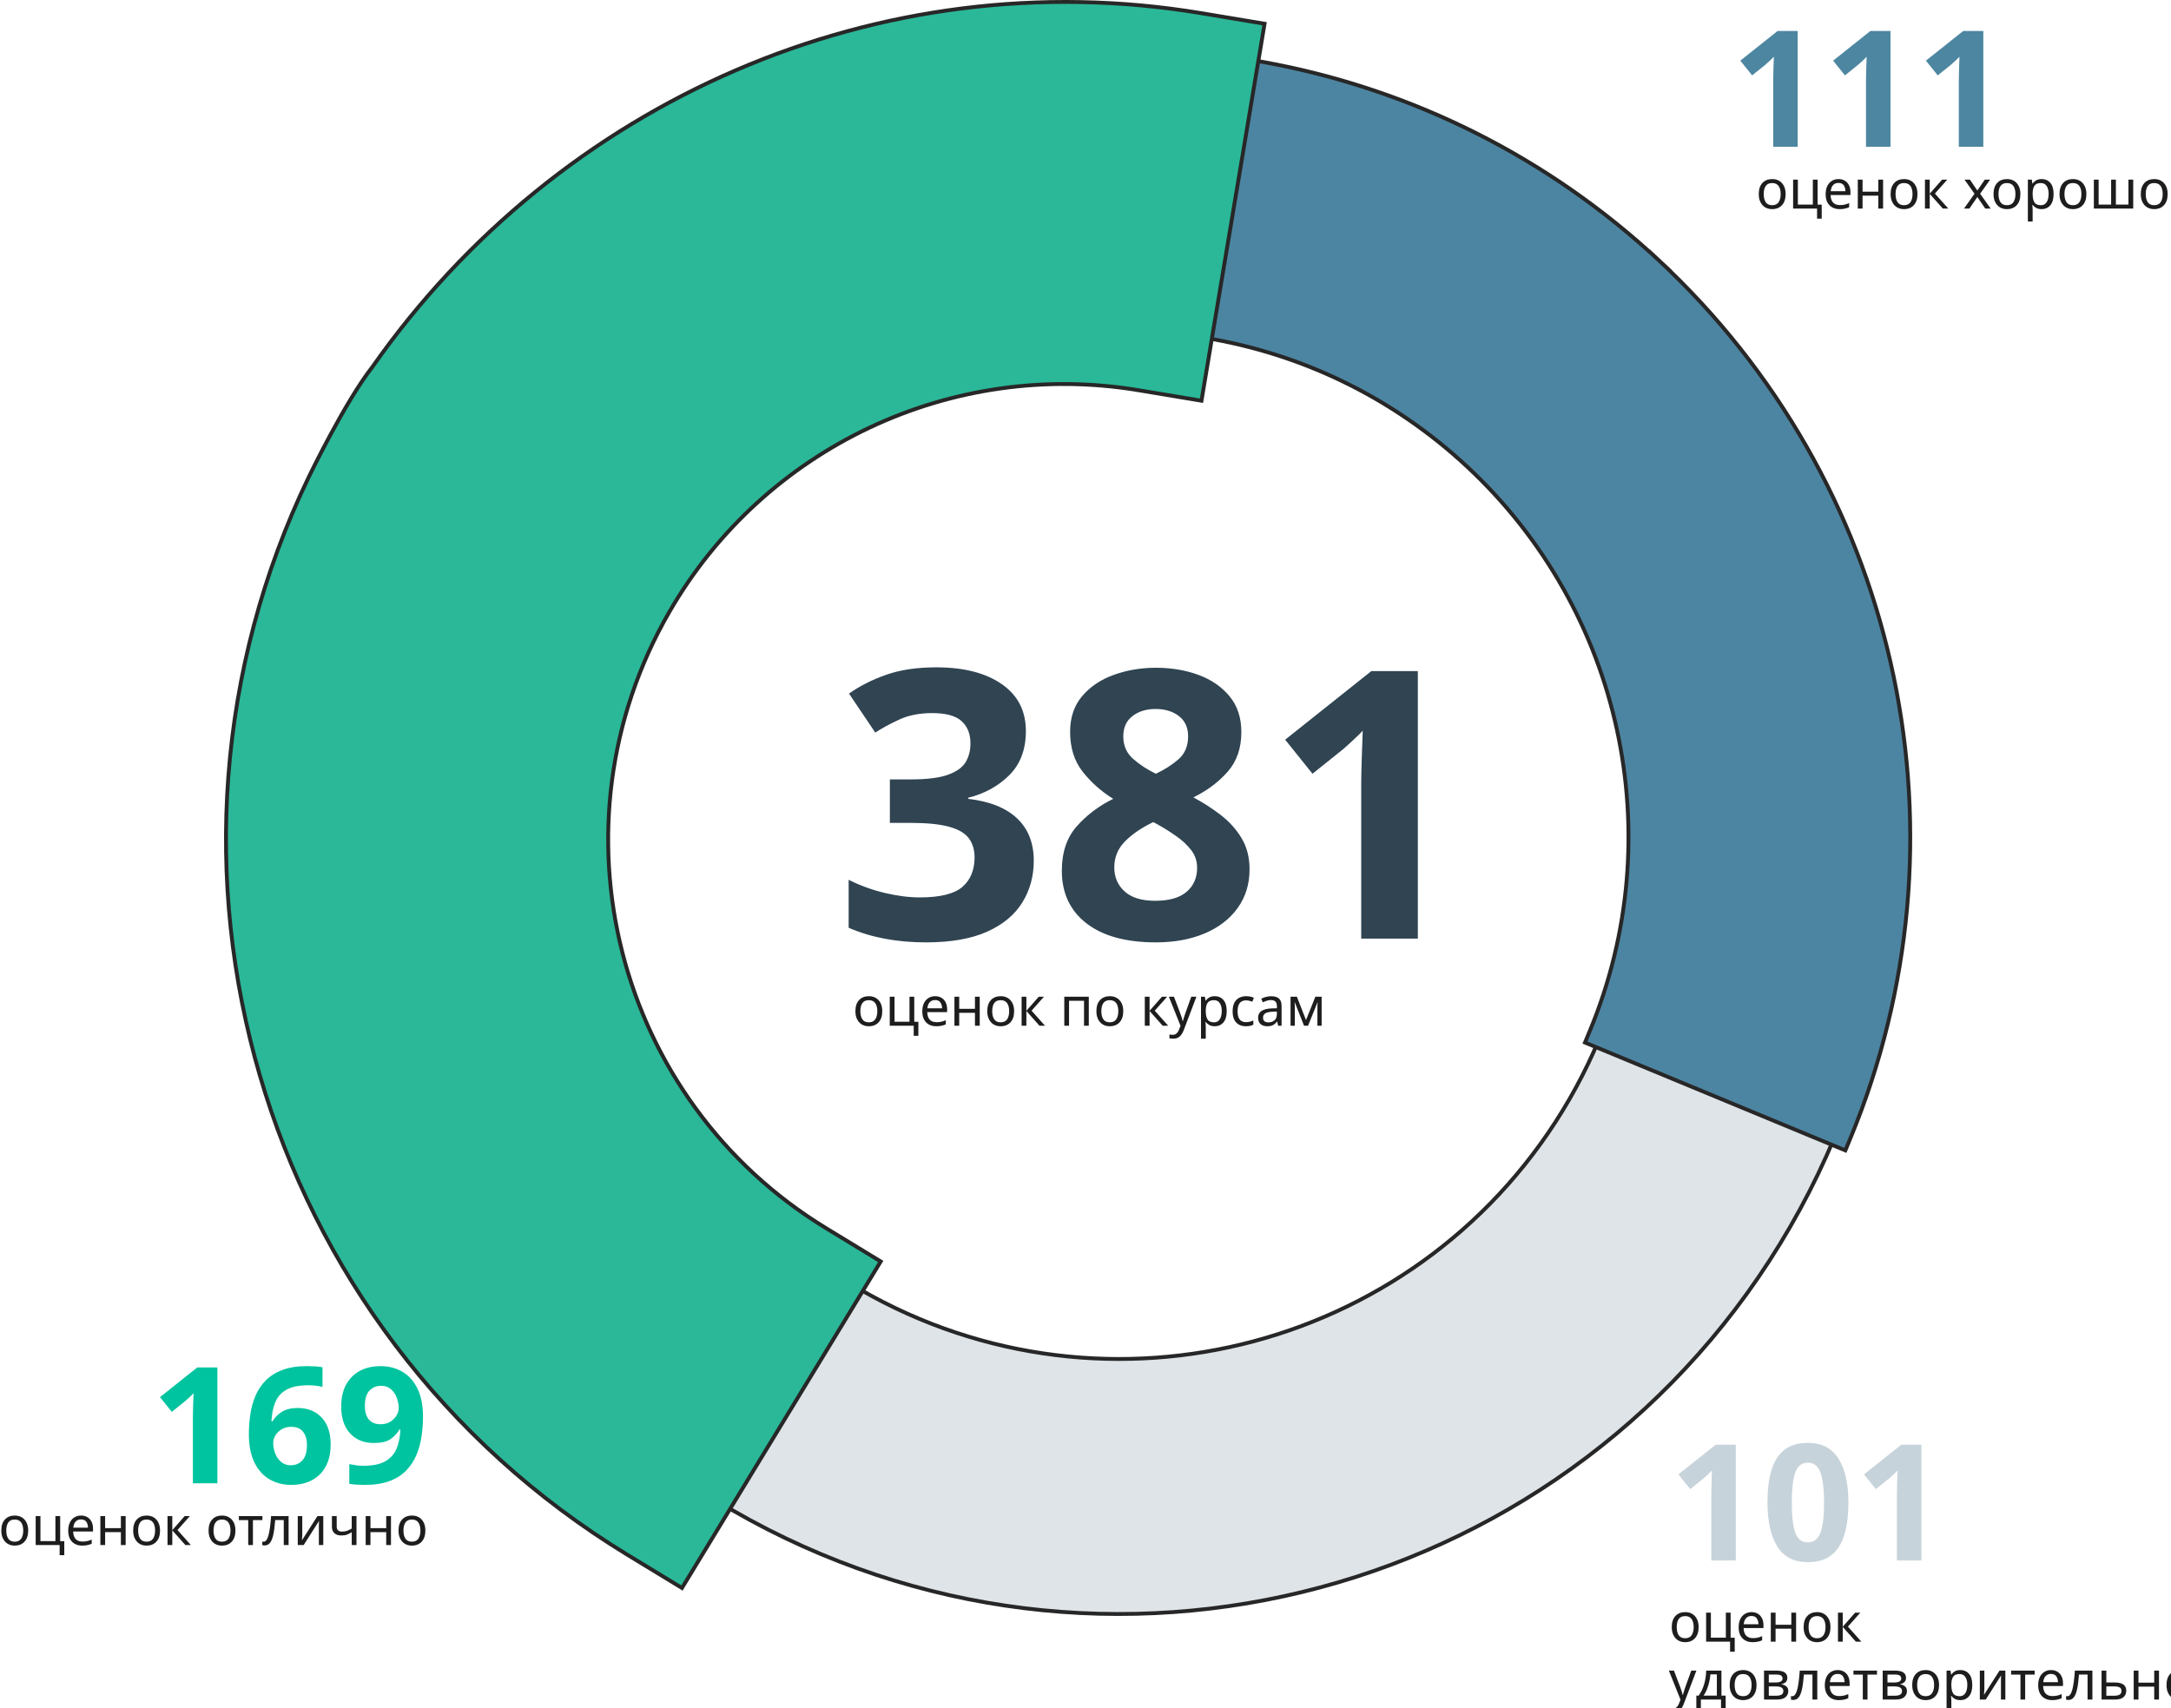
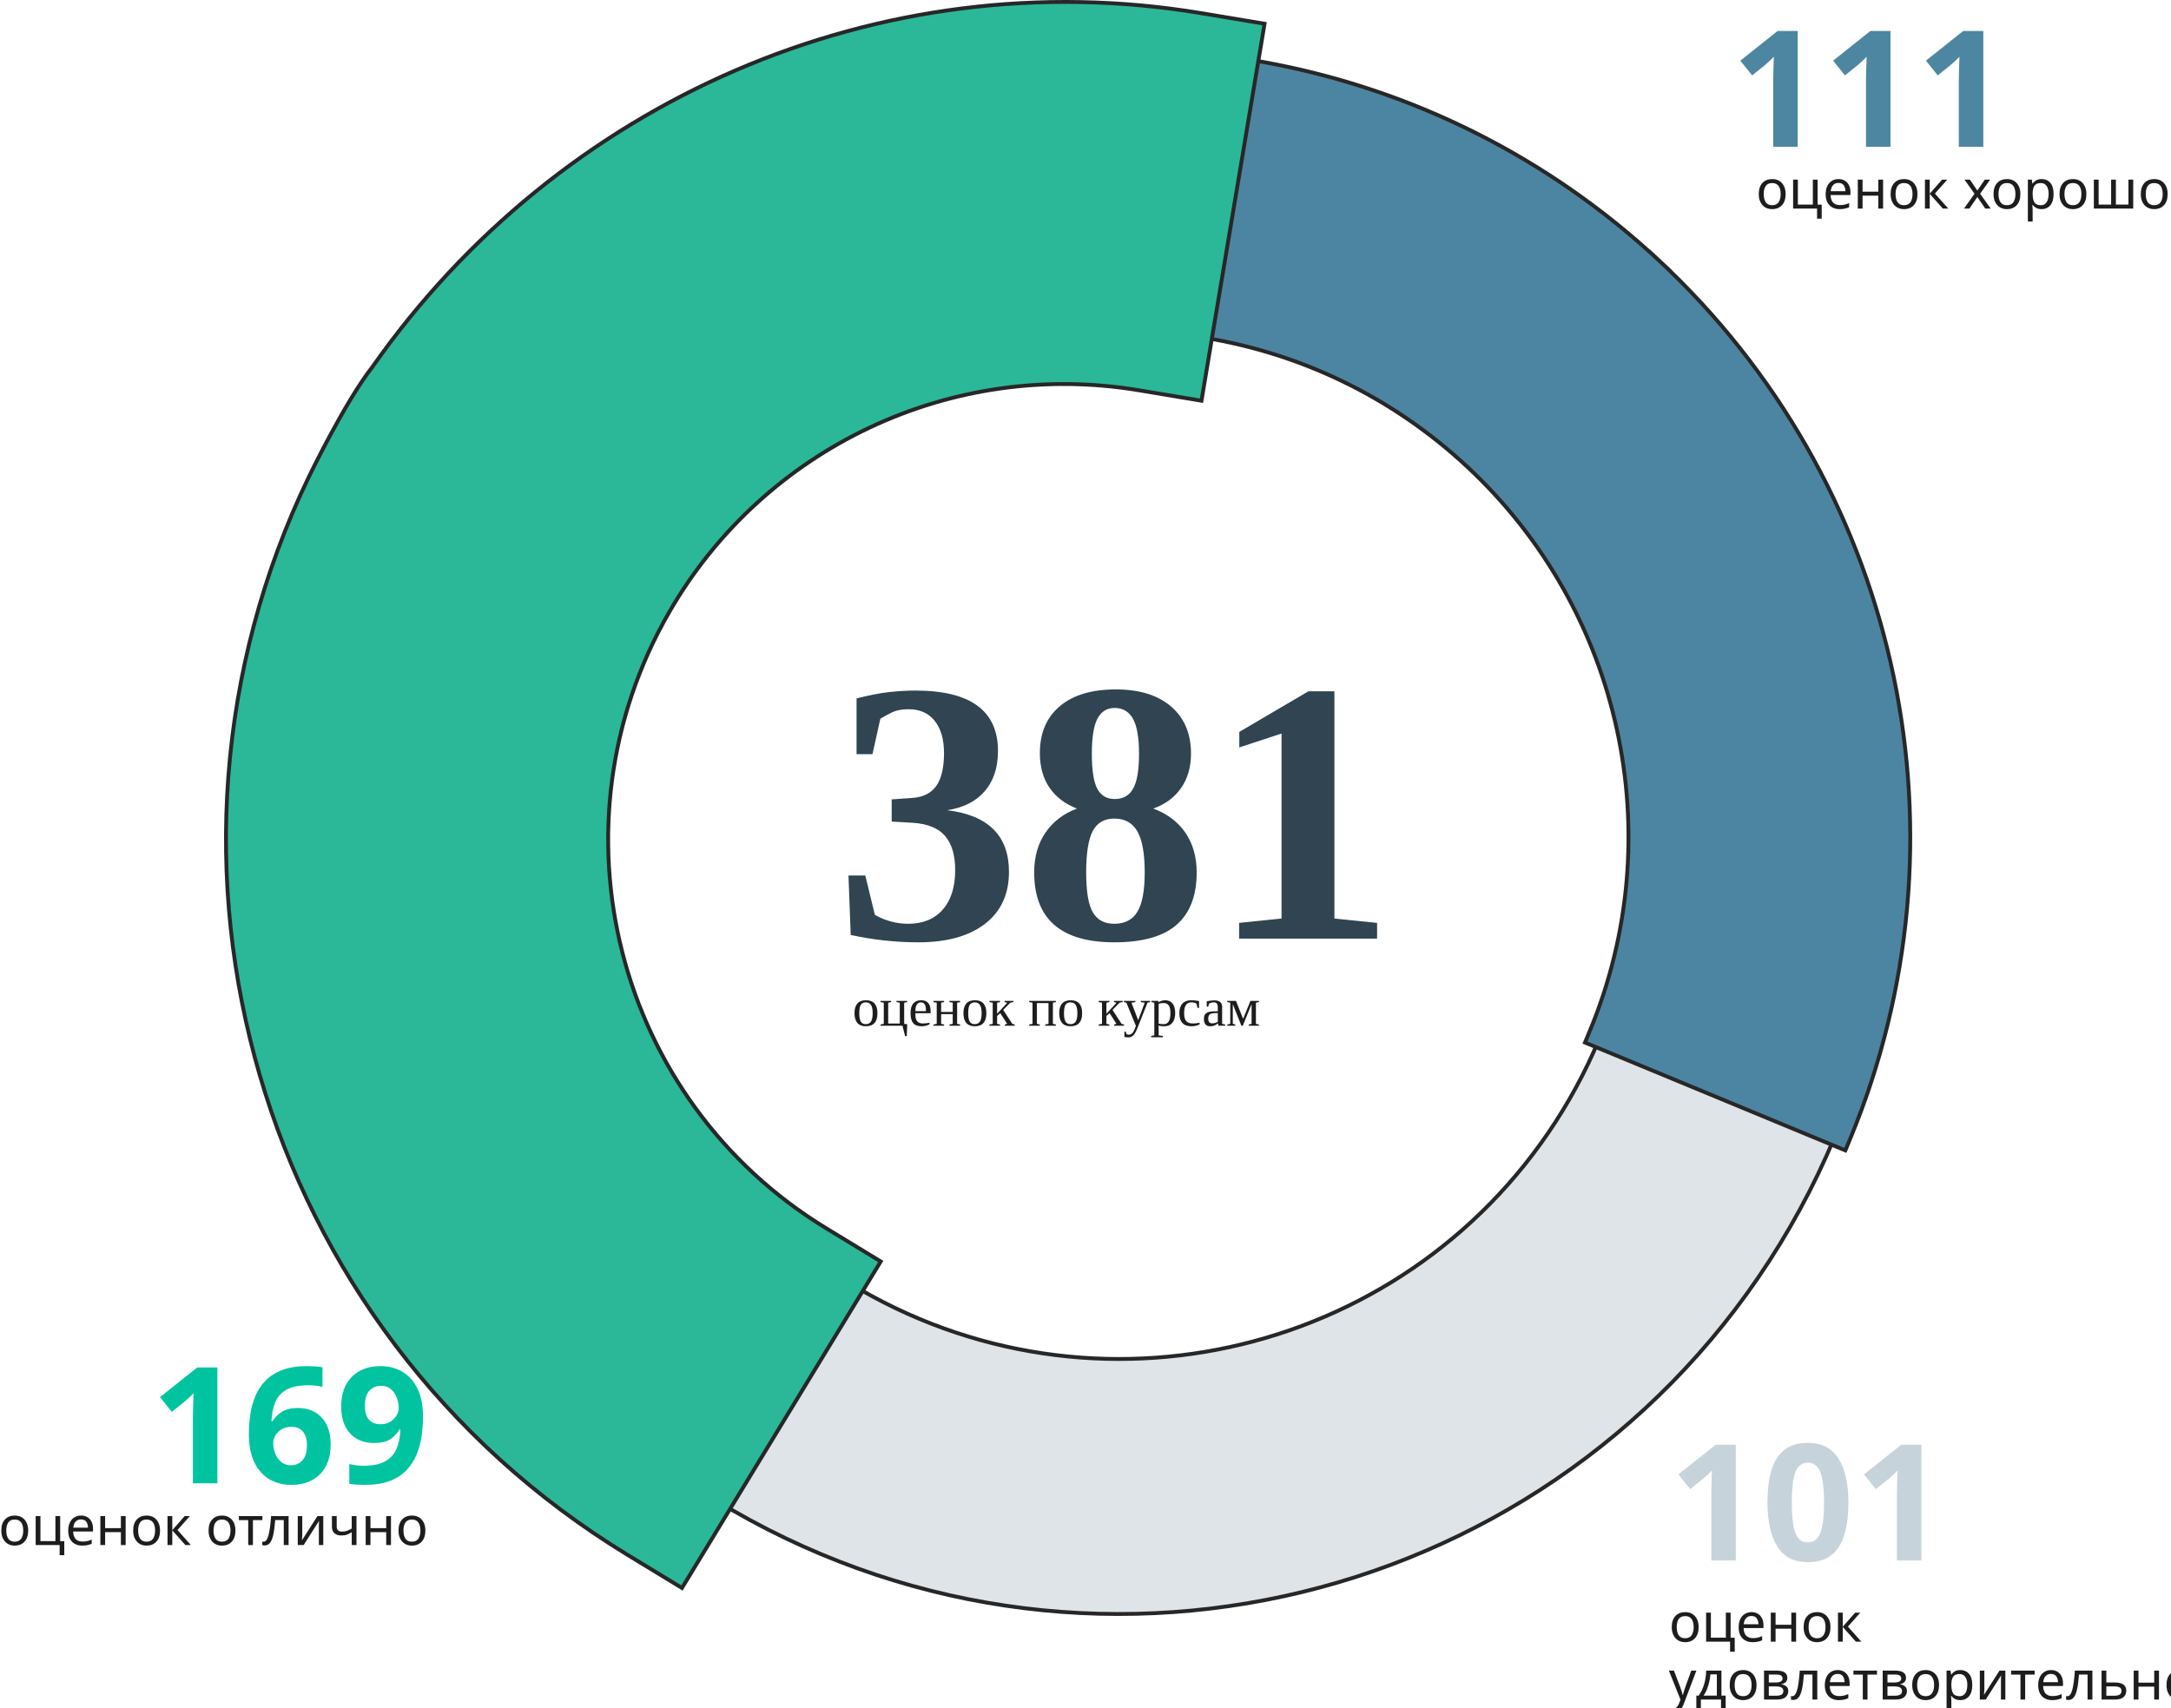
<svg xmlns="http://www.w3.org/2000/svg" width="562px" height="442px" viewBox="0 0 562 442" version="1.1">
  <defs />
  <g id="Page-1" stroke="none" stroke-width="1" fill="none" fill-rule="evenodd">
    <g id="Group-51" transform="translate(-10, -11)">
-       <text id="оценок-по-курсам-copy" font-family="FiraSans-Regular, Fira Sans" font-size="14" font-weight="normal" line-spacing="16" fill="#1D1D1D">
+       <text id="оценок-по-курсам-copy" font-size="14" font-weight="normal" line-spacing="16" fill="#1D1D1D">
        <tspan x="230.672" y="276.544">оценок по курсам</tspan>
      </text>
      <text id="оценок-отлично-copy" font-family="FiraSans-Regular, Fira Sans" font-size="14" font-weight="normal" line-spacing="25" fill="#1D1D1D">
        <tspan x="9.58" y="411">оценок отлично</tspan>
      </text>
      <text id="оценок-удовлетворите-copy" font-family="FiraSans-Regular, Fira Sans" font-size="14" font-weight="normal" line-spacing="15" fill="#1D1D1D">
        <tspan x="442" y="436">оценок </tspan>
        <tspan x="442" y="451">удовлетворительно</tspan>
      </text>
      <text id="оценок-хорошо-copy" font-family="FiraSans-Regular, Fira Sans" font-size="14" font-weight="normal" line-spacing="25" fill="#1D1D1D">
        <tspan x="464.519" y="65">оценок хорошо</tspan>
      </text>
-       <text id="381-copy" font-family="FiraSans-Bold, Fira Sans" font-size="97" font-weight="bold" fill="#304452">
+       <text id="381-copy" font-size="97" font-weight="bold" fill="#304452">
        <tspan x="226" y="254">381</tspan>
      </text>
      <text id="169-copy" font-family="FiraSans-Bold, Fira Sans" font-size="42" font-weight="bold" fill="#00C49F">
        <tspan x="48.934" y="395">169</tspan>
      </text>
      <text id="101-copy" font-family="FiraSans-Bold, Fira Sans" font-size="42" font-weight="bold" fill="#C7D3DA">
        <tspan x="442" y="415">101</tspan>
      </text>
      <text id="111-copy" font-family="FiraSans-Bold, Fira Sans" font-size="42" font-weight="bold" fill="#4D86A1">
        <tspan x="458.024" y="49">111</tspan>
      </text>
      <g id="Group" transform="translate(68, 11)">
        <path d="M58.163,117.064 C113.53,21.166 236.154,-11.691 332.051,43.676 C427.949,99.043 460.806,221.667 405.439,317.564 C350.073,413.461 227.449,446.319 131.551,390.952 C35.654,335.585 2.797,212.961 58.163,117.064 M115.328,150.068 C78.189,214.394 100.229,296.648 164.556,333.787 C228.882,370.926 311.136,348.886 348.275,284.56 C385.413,220.233 363.373,137.979 299.047,100.84 C234.721,63.702 152.467,85.741 115.328,150.068" id="Fill-1" fill="#DEE4E8" />
        <path d="M58.163,117.064 C113.53,21.166 236.154,-11.691 332.051,43.676 C427.949,99.043 460.806,221.667 405.439,317.564 C350.073,413.461 227.449,446.319 131.551,390.952 C35.654,335.585 2.797,212.961 58.163,117.064 Z M115.328,150.068 C78.189,214.394 100.229,296.648 164.556,333.787 C228.882,370.926 311.136,348.886 348.275,284.56 C385.413,220.233 363.373,137.979 299.047,100.84 C234.721,63.702 152.467,85.741 115.328,150.068 Z" id="Stroke-3" stroke="#282727" />
        <path d="M321.892,120.907 L321.883,120.898 C302.663,102.975 278.985,91.508 253.587,87.4 L259.441,53.132 L262.741,16.538 L264.017,15.204 L265.838,15.505 C304.054,21.803 339.748,38.81 369.055,65.24 L369.075,65.219 L371.62,67.593 L374.164,69.966 L374.144,69.987 C434.478,128.2 452.996,217.327 421.04,294.591 L419.703,297.827 L352.302,269.909 L353.639,266.676 C374.436,216.387 361.927,158.256 321.902,120.916 L321.892,120.907 Z" id="Fill-5" fill="#4C85A2" />
        <path d="M321.892,120.907 L321.883,120.898 C302.663,102.975 278.985,91.508 253.587,87.4 L259.441,53.132 L262.741,16.538 L264.017,15.204 L265.838,15.505 C304.054,21.803 339.748,38.81 369.055,65.24 L369.075,65.219 L371.62,67.593 L374.164,69.966 L374.144,69.987 C434.478,128.2 452.996,217.327 421.04,294.591 L419.703,297.827 L352.302,269.909 L353.639,266.676 C374.436,216.387 361.927,158.256 321.902,120.916 L321.892,120.907 Z" id="Stroke-7" stroke="#282727" />
        <path d="M38.391,95.008 C86.687,26.139 169.55,-10.502 253.071,3.428 L269.355,6.144 L253.023,103.74 L236.757,101.028 C188.415,92.966 139.93,115.722 115.268,158.419 L115.262,158.429 L115.256,158.44 C83.238,213.897 101.321,284.776 155.898,318 L169.992,326.579 L118.538,411.111 L104.443,402.531 C8.693,344.245 -26.023,223.102 21.905,123.547 C21.905,123.547 31.268,104.078 38.391,95.008" id="Fill-9" fill="#2AB899" />
        <path d="M38.391,95.008 C86.687,26.139 169.55,-10.502 253.071,3.428 L269.355,6.144 L253.023,103.74 L236.757,101.028 C188.415,92.966 139.93,115.722 115.268,158.419 L115.262,158.429 L115.256,158.44 C83.238,213.897 101.321,284.776 155.898,318 L169.992,326.579 L118.538,411.111 L104.443,402.531 C8.693,344.245 -26.023,223.102 21.905,123.547 C21.905,123.547 31.268,104.078 38.391,95.008 Z" id="Stroke-11" stroke="#282727" />
      </g>
    </g>
  </g>
</svg>
